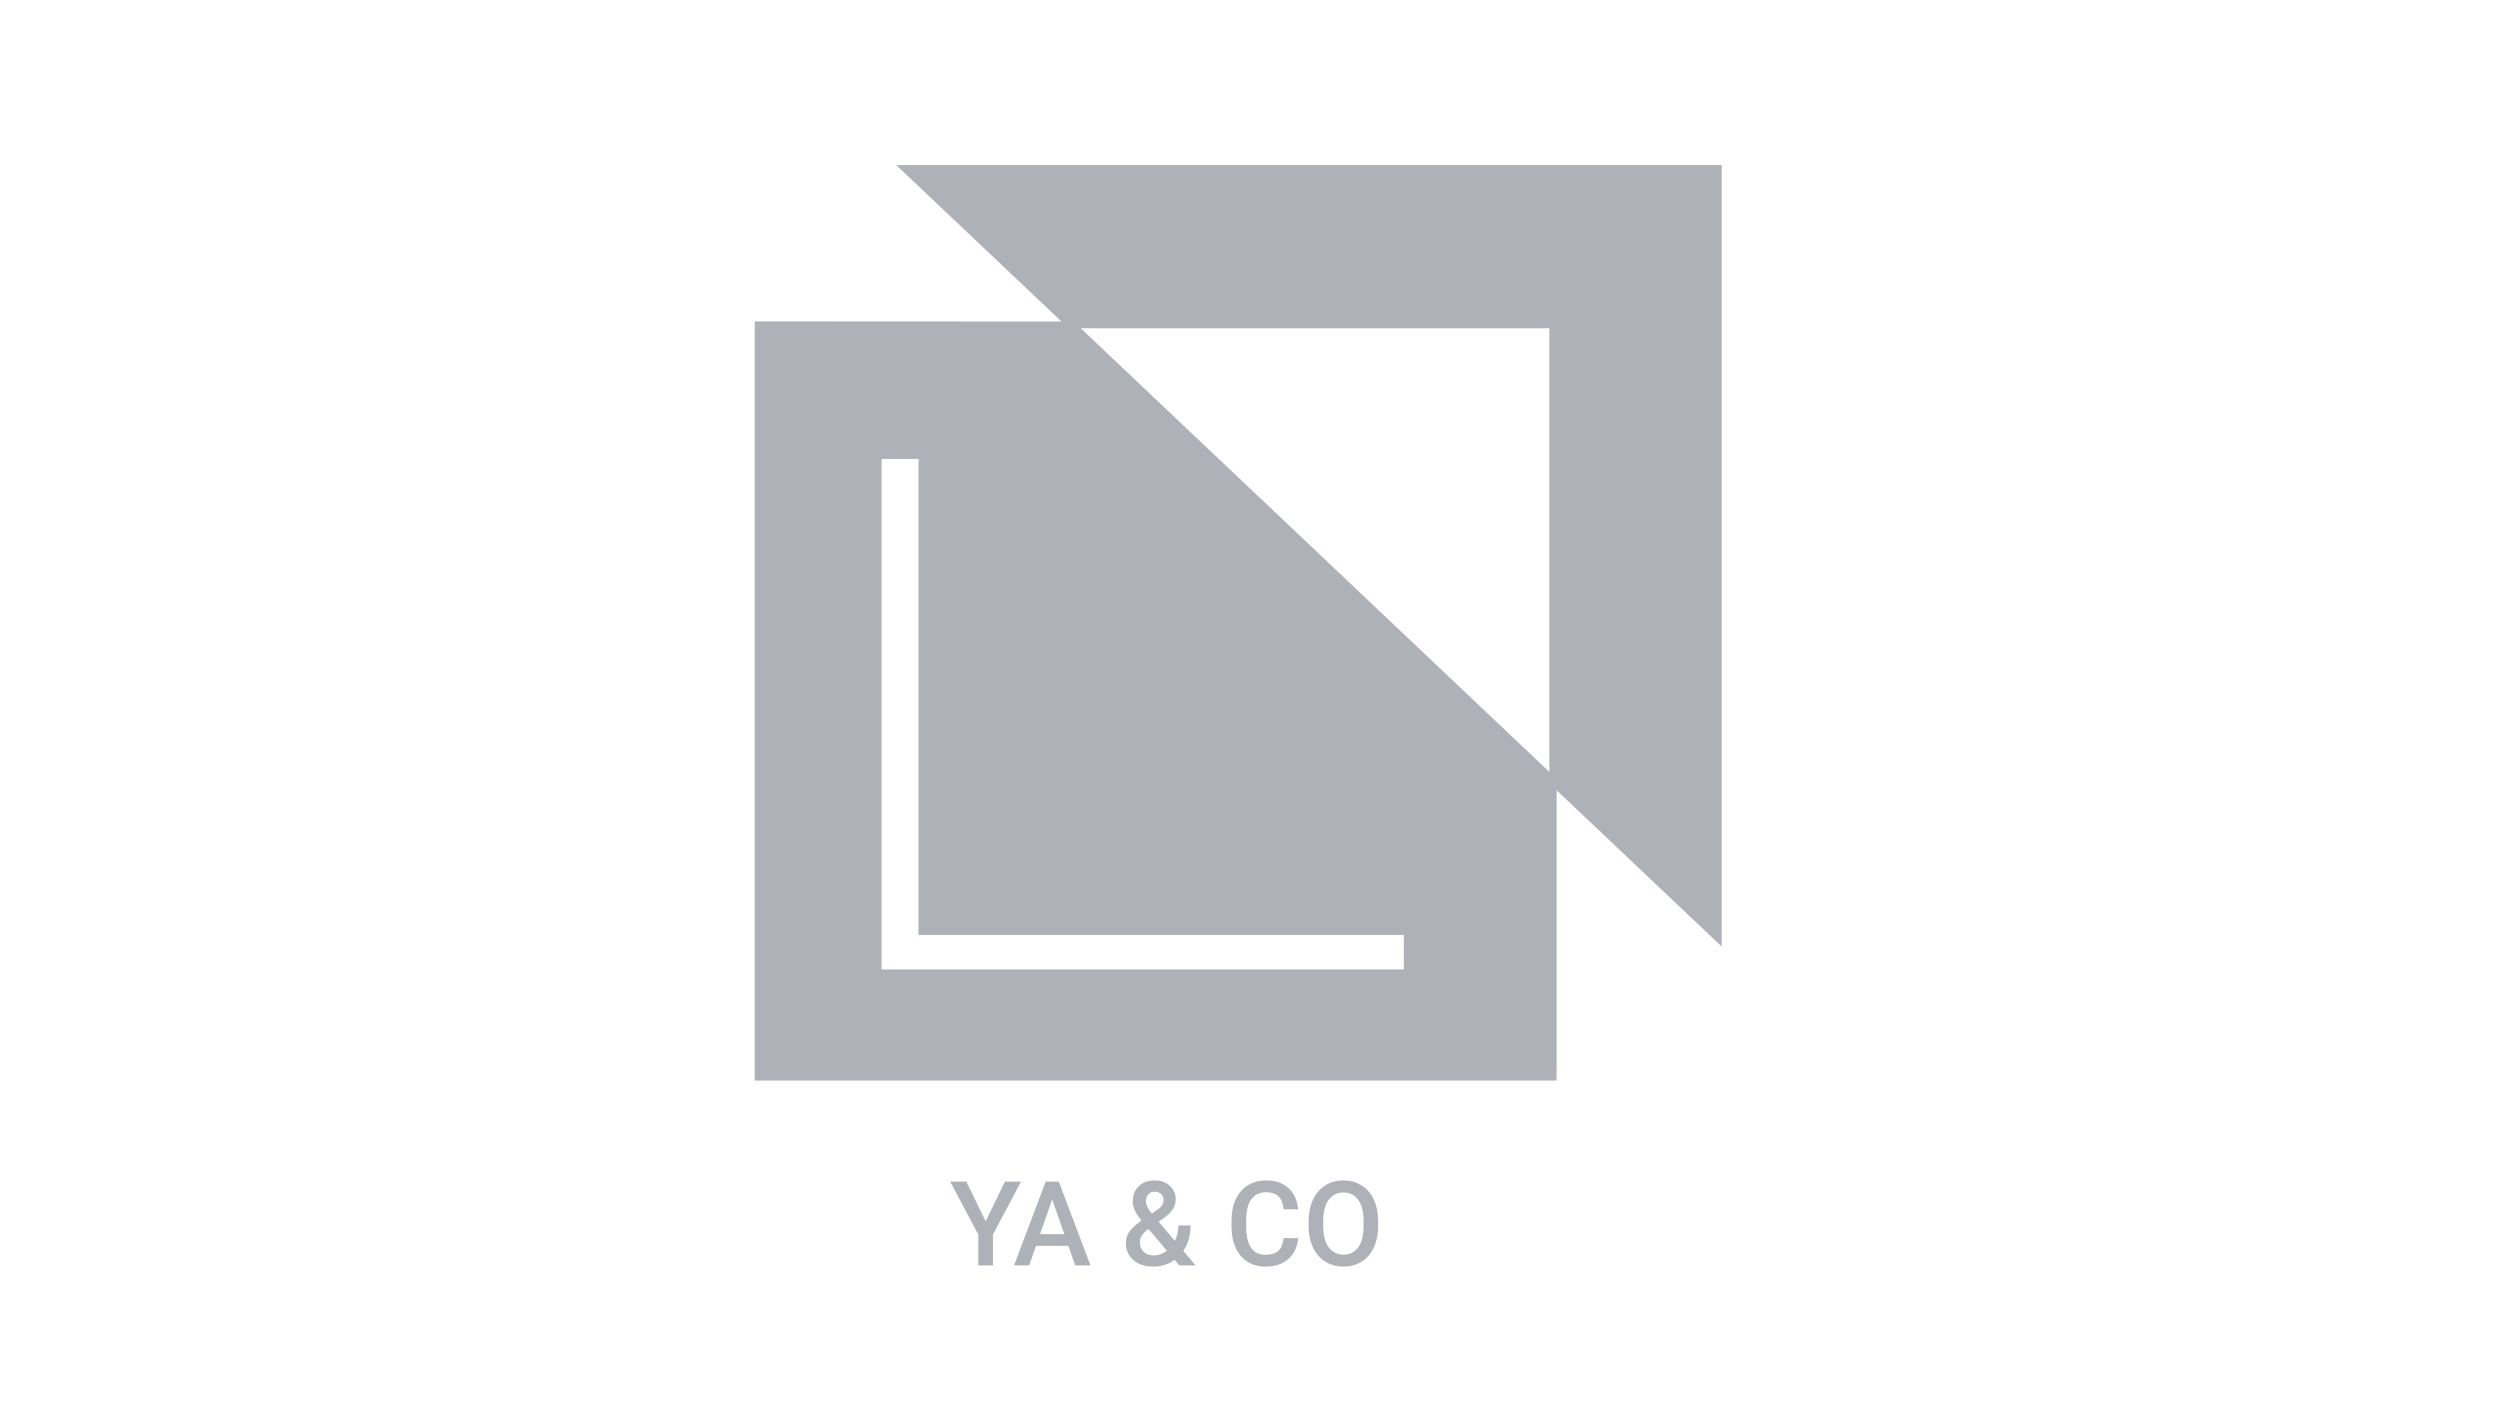
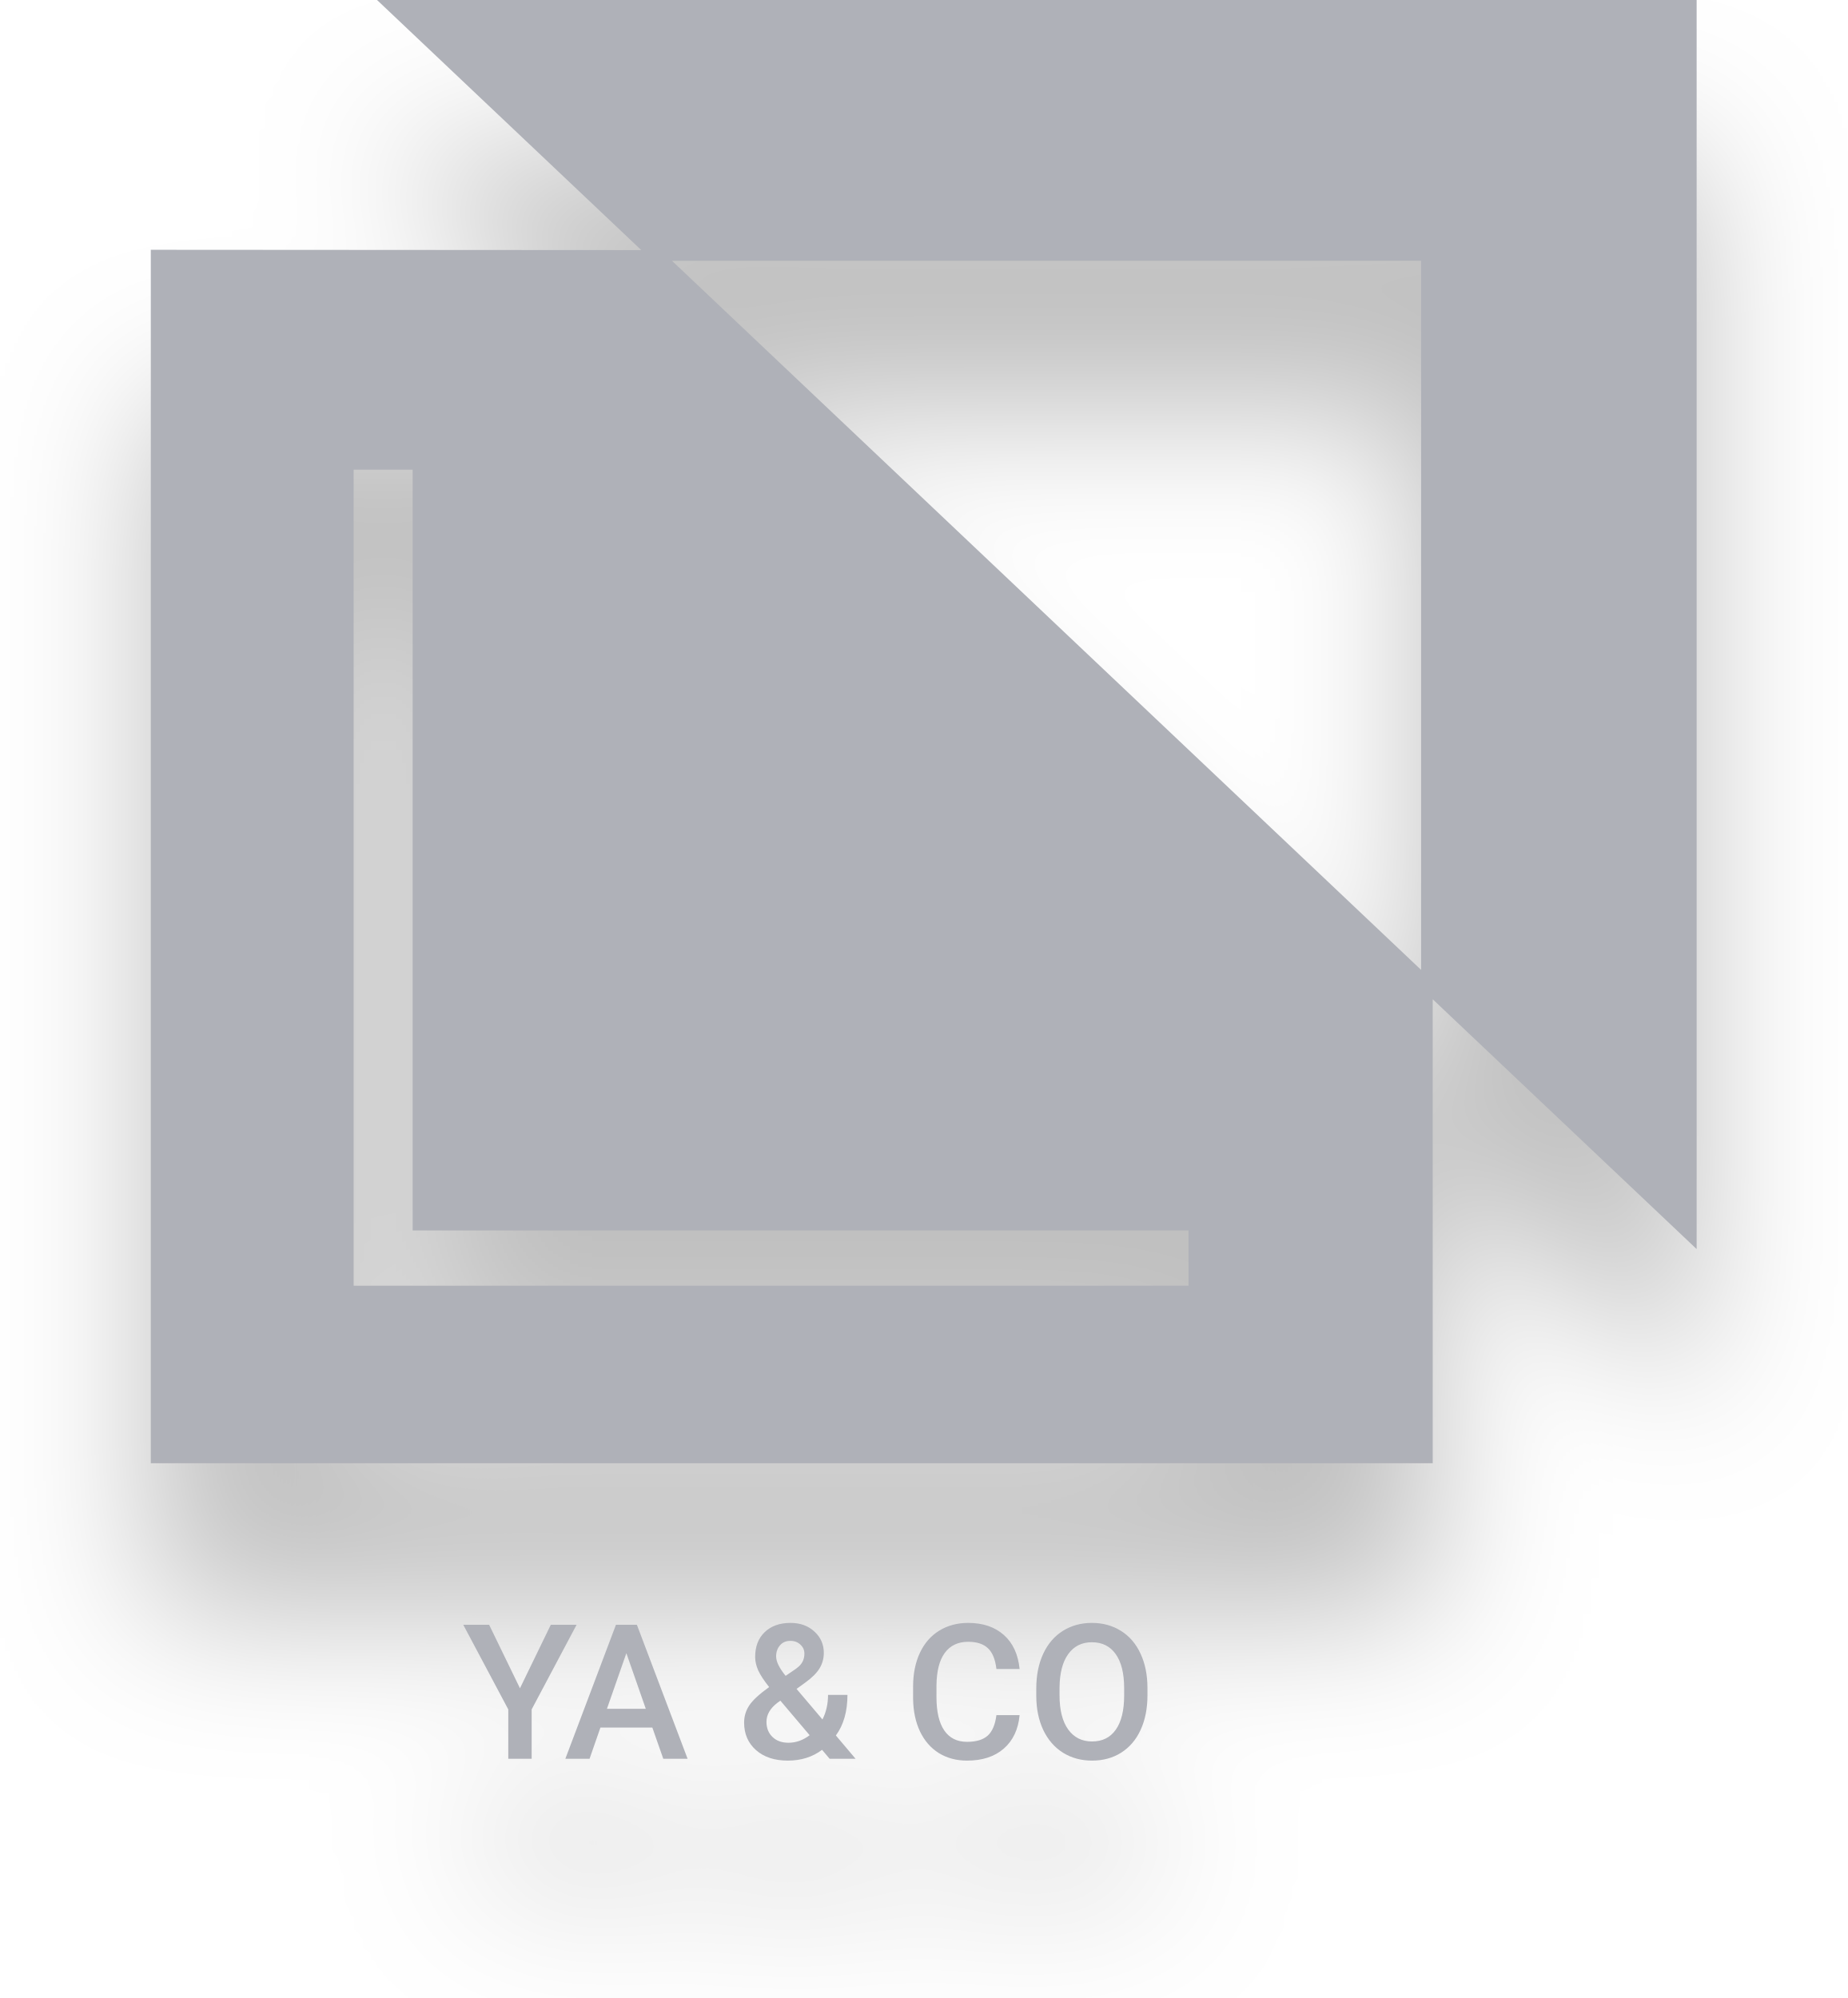
- <svg xmlns="http://www.w3.org/2000/svg" width="106" height="60" viewBox="0 0 106 60" fill="none">
-   <path fill-rule="evenodd" clip-rule="evenodd" d="M38 7L45.008 13.634L32 13.627V45.814H66V33.507L73 40.134V7H38ZM65.692 32.728L45.823 13.918H65.692V32.728ZM59.523 41.105H37.38V19.458H38.945V39.64H59.523V41.105ZM42.609 50.099L41.791 51.784L40.973 50.099H40.287L41.481 52.345V53.654H42.101V52.345L43.292 50.099H42.609ZM43.637 53.654L43.925 52.826H45.302L45.592 53.654H46.237L44.892 50.099H44.337L42.995 53.654H43.637ZM44.613 50.853L45.128 52.328H44.098L44.613 50.853ZM47.87 52.243C47.781 52.379 47.736 52.53 47.736 52.694C47.736 52.994 47.841 53.237 48.051 53.424C48.262 53.61 48.544 53.703 48.895 53.703C49.247 53.703 49.55 53.607 49.804 53.417L50.004 53.654H50.692L50.17 53.036C50.375 52.756 50.477 52.397 50.477 51.959H49.962C49.962 52.199 49.913 52.416 49.813 52.611L49.127 51.801L49.369 51.625C49.54 51.501 49.663 51.378 49.738 51.254C49.813 51.129 49.85 50.992 49.85 50.844C49.85 50.619 49.767 50.431 49.601 50.28C49.437 50.127 49.225 50.05 48.966 50.05C48.68 50.05 48.452 50.132 48.283 50.294C48.113 50.456 48.029 50.675 48.029 50.954C48.029 51.068 48.056 51.185 48.109 51.308C48.165 51.43 48.262 51.578 48.4 51.752C48.136 51.941 47.96 52.104 47.87 52.243ZM49.474 53.029C49.3 53.162 49.113 53.229 48.913 53.229C48.735 53.229 48.594 53.178 48.488 53.075C48.382 52.973 48.329 52.839 48.329 52.675C48.329 52.484 48.427 52.315 48.622 52.167L48.698 52.113L49.474 53.029ZM48.837 51.454C48.669 51.247 48.585 51.076 48.585 50.939C48.585 50.82 48.62 50.722 48.688 50.644C48.756 50.565 48.848 50.526 48.964 50.526C49.071 50.526 49.16 50.56 49.23 50.627C49.3 50.692 49.335 50.77 49.335 50.863C49.335 51.003 49.285 51.118 49.184 51.208L49.108 51.269L48.837 51.454ZM54.623 53.385C54.867 53.172 55.007 52.876 55.043 52.497H54.428C54.395 52.751 54.318 52.932 54.196 53.041C54.074 53.15 53.891 53.205 53.649 53.205C53.384 53.205 53.182 53.104 53.044 52.902C52.907 52.7 52.838 52.407 52.838 52.023V51.708C52.842 51.329 52.915 51.041 53.058 50.846C53.203 50.649 53.41 50.551 53.678 50.551C53.909 50.551 54.084 50.608 54.203 50.722C54.324 50.834 54.398 51.018 54.428 51.273H55.043C55.004 50.884 54.865 50.583 54.626 50.37C54.386 50.157 54.071 50.05 53.678 50.05C53.387 50.05 53.13 50.12 52.907 50.258C52.685 50.396 52.515 50.593 52.397 50.849C52.278 51.104 52.218 51.4 52.218 51.735V52.067C52.223 52.394 52.284 52.681 52.401 52.929C52.519 53.176 52.685 53.367 52.899 53.502C53.116 53.636 53.366 53.703 53.649 53.703C54.054 53.703 54.379 53.597 54.623 53.385ZM58.253 52.887C58.374 52.623 58.434 52.318 58.434 51.969V51.772C58.432 51.425 58.371 51.121 58.248 50.861C58.127 50.599 57.953 50.399 57.728 50.26C57.505 50.12 57.249 50.05 56.959 50.05C56.67 50.05 56.413 50.121 56.188 50.263C55.965 50.403 55.792 50.605 55.668 50.871C55.546 51.136 55.485 51.442 55.485 51.789V51.989C55.486 52.329 55.548 52.629 55.67 52.89C55.794 53.15 55.968 53.351 56.193 53.493C56.419 53.633 56.676 53.703 56.964 53.703C57.256 53.703 57.513 53.633 57.736 53.493C57.96 53.351 58.133 53.149 58.253 52.887ZM57.592 50.878C57.742 51.088 57.816 51.39 57.816 51.784V51.969C57.816 52.37 57.742 52.674 57.594 52.882C57.448 53.091 57.238 53.195 56.964 53.195C56.694 53.195 56.483 53.088 56.33 52.875C56.178 52.662 56.102 52.36 56.102 51.969V51.764C56.106 51.382 56.182 51.086 56.332 50.878C56.483 50.668 56.693 50.563 56.959 50.563C57.233 50.563 57.444 50.668 57.592 50.878Z" fill="#AFB1B8" />
+ <svg xmlns="http://www.w3.org/2000/svg" width="49" height="53" viewBox="0 0 49 53" fill="none">
+   <g filter="url(#filter0_d)">
+     <path fill-rule="evenodd" clip-rule="evenodd" d="M10 0L17.008 6.634L4 6.626V38.814H38V26.507L45 33.134V0H10ZM37.692 25.728L17.823 6.918H37.692V25.728ZM31.523 34.105H9.38V12.458H10.945V32.64H31.523V34.105ZM14.609 43.099L13.791 44.784L12.973 43.099H12.287L13.481 45.345V46.654H14.101V45.345L15.293 43.099H14.609ZM15.637 46.654L15.925 45.826H17.302L17.592 46.654H18.237L16.892 43.099H16.337L14.995 46.654H15.637ZM16.613 43.853L17.128 45.328H16.098L16.613 43.853ZM19.87 45.243C19.781 45.379 19.736 45.53 19.736 45.694C19.736 45.994 19.841 46.237 20.051 46.424C20.262 46.61 20.544 46.703 20.895 46.703C21.247 46.703 21.55 46.607 21.804 46.417L22.004 46.654H22.692L22.17 46.036C22.375 45.756 22.477 45.397 22.477 44.959H21.962C21.962 45.199 21.913 45.416 21.814 45.611L21.127 44.801L21.369 44.625C21.54 44.501 21.663 44.378 21.738 44.254C21.813 44.129 21.85 43.992 21.85 43.844C21.85 43.619 21.767 43.431 21.601 43.28C21.437 43.127 21.225 43.05 20.966 43.05C20.68 43.05 20.452 43.132 20.283 43.294C20.113 43.456 20.029 43.675 20.029 43.954C20.029 44.068 20.056 44.185 20.109 44.308C20.165 44.43 20.262 44.578 20.4 44.752C20.136 44.941 19.96 45.104 19.87 45.243ZM21.474 46.029C21.3 46.162 21.113 46.229 20.913 46.229C20.735 46.229 20.594 46.178 20.488 46.075C20.382 45.973 20.329 45.839 20.329 45.675C20.329 45.484 20.427 45.315 20.622 45.167L20.698 45.113L21.474 46.029ZM20.837 44.454C20.669 44.247 20.585 44.076 20.585 43.939C20.585 43.82 20.62 43.722 20.688 43.644C20.756 43.565 20.848 43.526 20.964 43.526C21.071 43.526 21.16 43.56 21.23 43.627C21.3 43.692 21.335 43.77 21.335 43.863C21.335 44.003 21.285 44.118 21.184 44.208L21.108 44.269L20.837 44.454ZM26.623 46.385C26.867 46.172 27.007 45.876 27.043 45.497H26.428C26.395 45.751 26.318 45.932 26.196 46.041C26.074 46.15 25.891 46.205 25.649 46.205C25.384 46.205 25.182 46.104 25.044 45.902C24.907 45.7 24.838 45.407 24.838 45.023V44.708C24.842 44.329 24.915 44.041 25.058 43.846C25.203 43.649 25.41 43.551 25.678 43.551C25.909 43.551 26.084 43.608 26.203 43.722C26.324 43.834 26.398 44.018 26.428 44.273H27.043C27.004 43.884 26.865 43.583 26.625 43.37C26.386 43.157 26.07 43.05 25.678 43.05C25.387 43.05 25.13 43.12 24.907 43.258C24.685 43.396 24.515 43.593 24.396 43.849C24.278 44.104 24.218 44.4 24.218 44.735V45.067C24.223 45.394 24.284 45.681 24.401 45.929C24.519 46.176 24.685 46.367 24.899 46.502C25.116 46.636 25.366 46.703 25.649 46.703C26.054 46.703 26.379 46.597 26.623 46.385ZM30.253 45.887C30.374 45.623 30.434 45.318 30.434 44.969V44.772C30.433 44.425 30.371 44.121 30.248 43.861C30.127 43.599 29.953 43.399 29.729 43.26C29.506 43.12 29.249 43.05 28.959 43.05C28.67 43.05 28.413 43.121 28.188 43.263C27.965 43.403 27.792 43.605 27.668 43.871C27.546 44.136 27.485 44.442 27.485 44.789V44.989C27.486 45.329 27.548 45.629 27.67 45.89C27.794 46.15 27.968 46.351 28.193 46.493C28.419 46.633 28.676 46.703 28.964 46.703C29.256 46.703 29.513 46.633 29.736 46.493C29.96 46.351 30.133 46.149 30.253 45.887ZM29.592 43.878C29.741 44.088 29.816 44.39 29.816 44.784V44.969C29.816 45.37 29.742 45.674 29.594 45.882C29.448 46.091 29.238 46.195 28.964 46.195C28.694 46.195 28.483 46.088 28.33 45.875C28.178 45.662 28.102 45.36 28.102 44.969V44.764C28.106 44.382 28.182 44.086 28.332 43.878C28.483 43.668 28.692 43.563 28.959 43.563C29.233 43.563 29.444 43.668 29.592 43.878Z" fill="#AFB1B8" />
+   </g>
+   <defs>
+     <filter id="filter0_d" x="0" y="0" width="49" height="54.703" filterUnits="userSpaceOnUse" color-interpolation-filters="sRGB">
+       <feFlood flood-opacity="0" result="BackgroundImageFix" />
+       <feColorMatrix in="SourceAlpha" type="matrix" values="0 0 0 0 0 0 0 0 0 0 0 0 0 0 0 0 0 0 127 0" />
+       <feOffset dy="4" />
+       <feGaussianBlur stdDeviation="2" />
+       <feColorMatrix type="matrix" values="0 0 0 0 0 0 0 0 0 0 0 0 0 0 0 0 0 0 0.25 0" />
+       <feBlend mode="normal" in2="BackgroundImageFix" result="effect1_dropShadow" />
+       <feBlend mode="normal" in="SourceGraphic" in2="effect1_dropShadow" result="shape" />
+     </filter>
+   </defs>
</svg>
